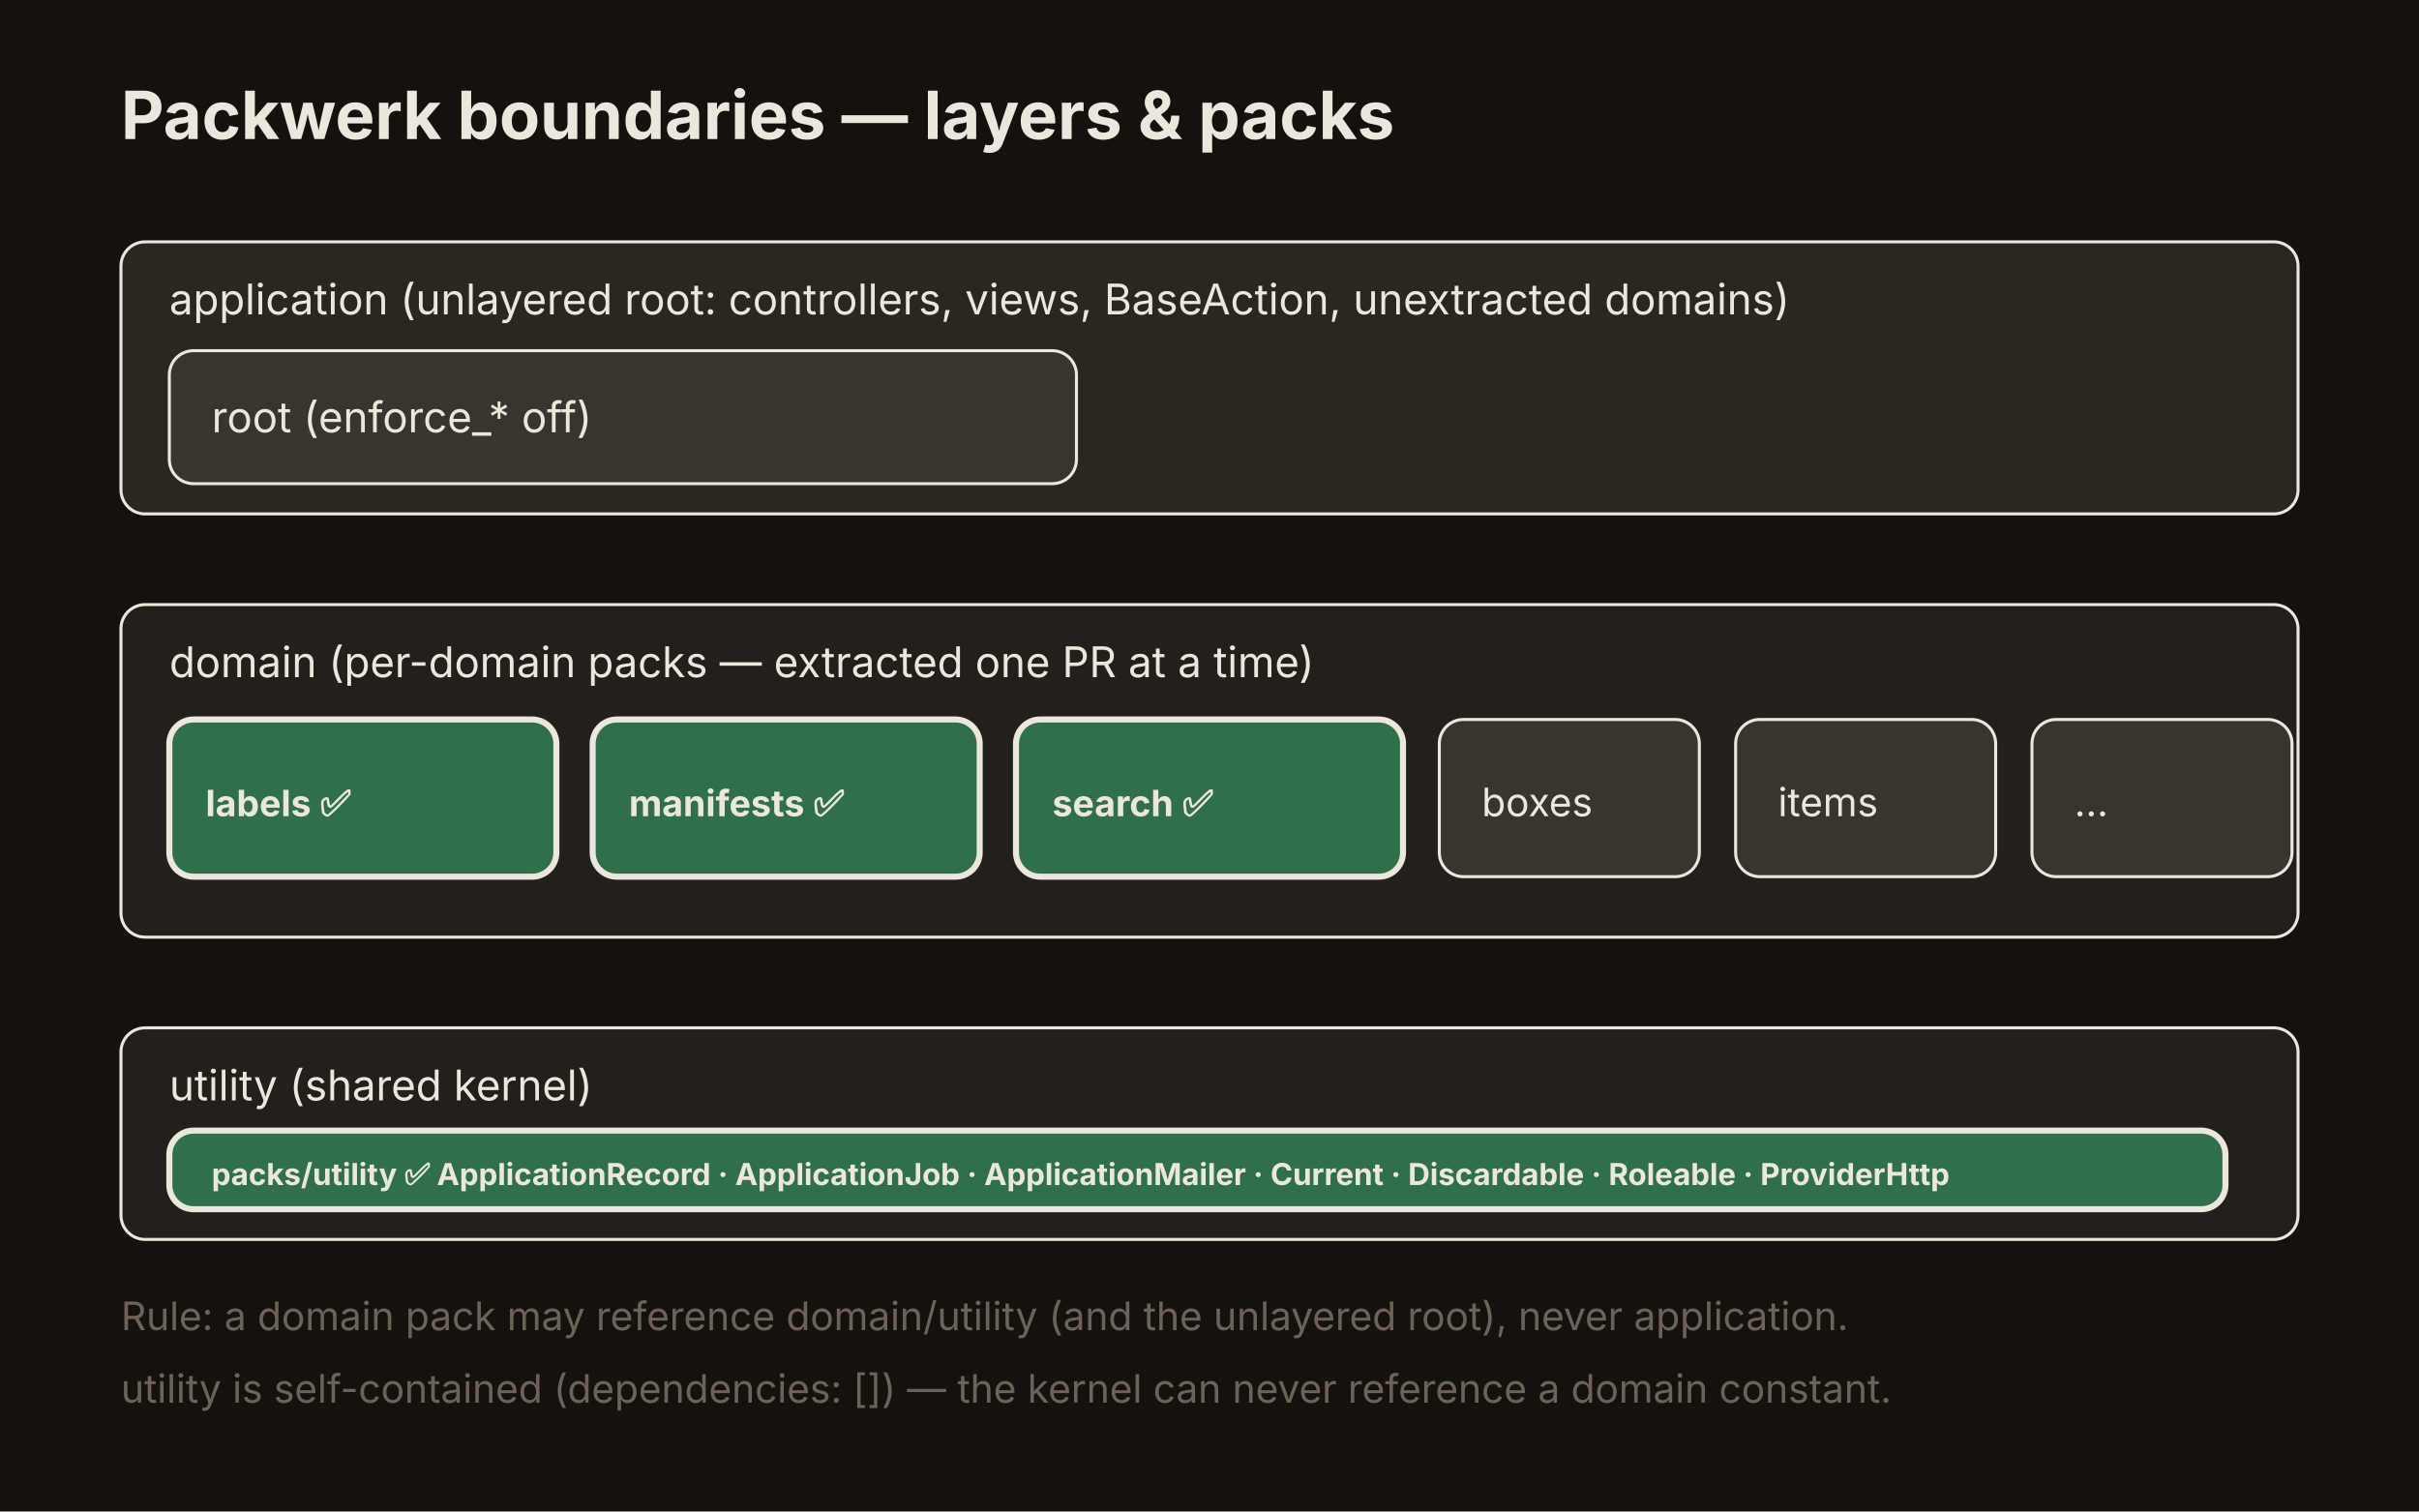
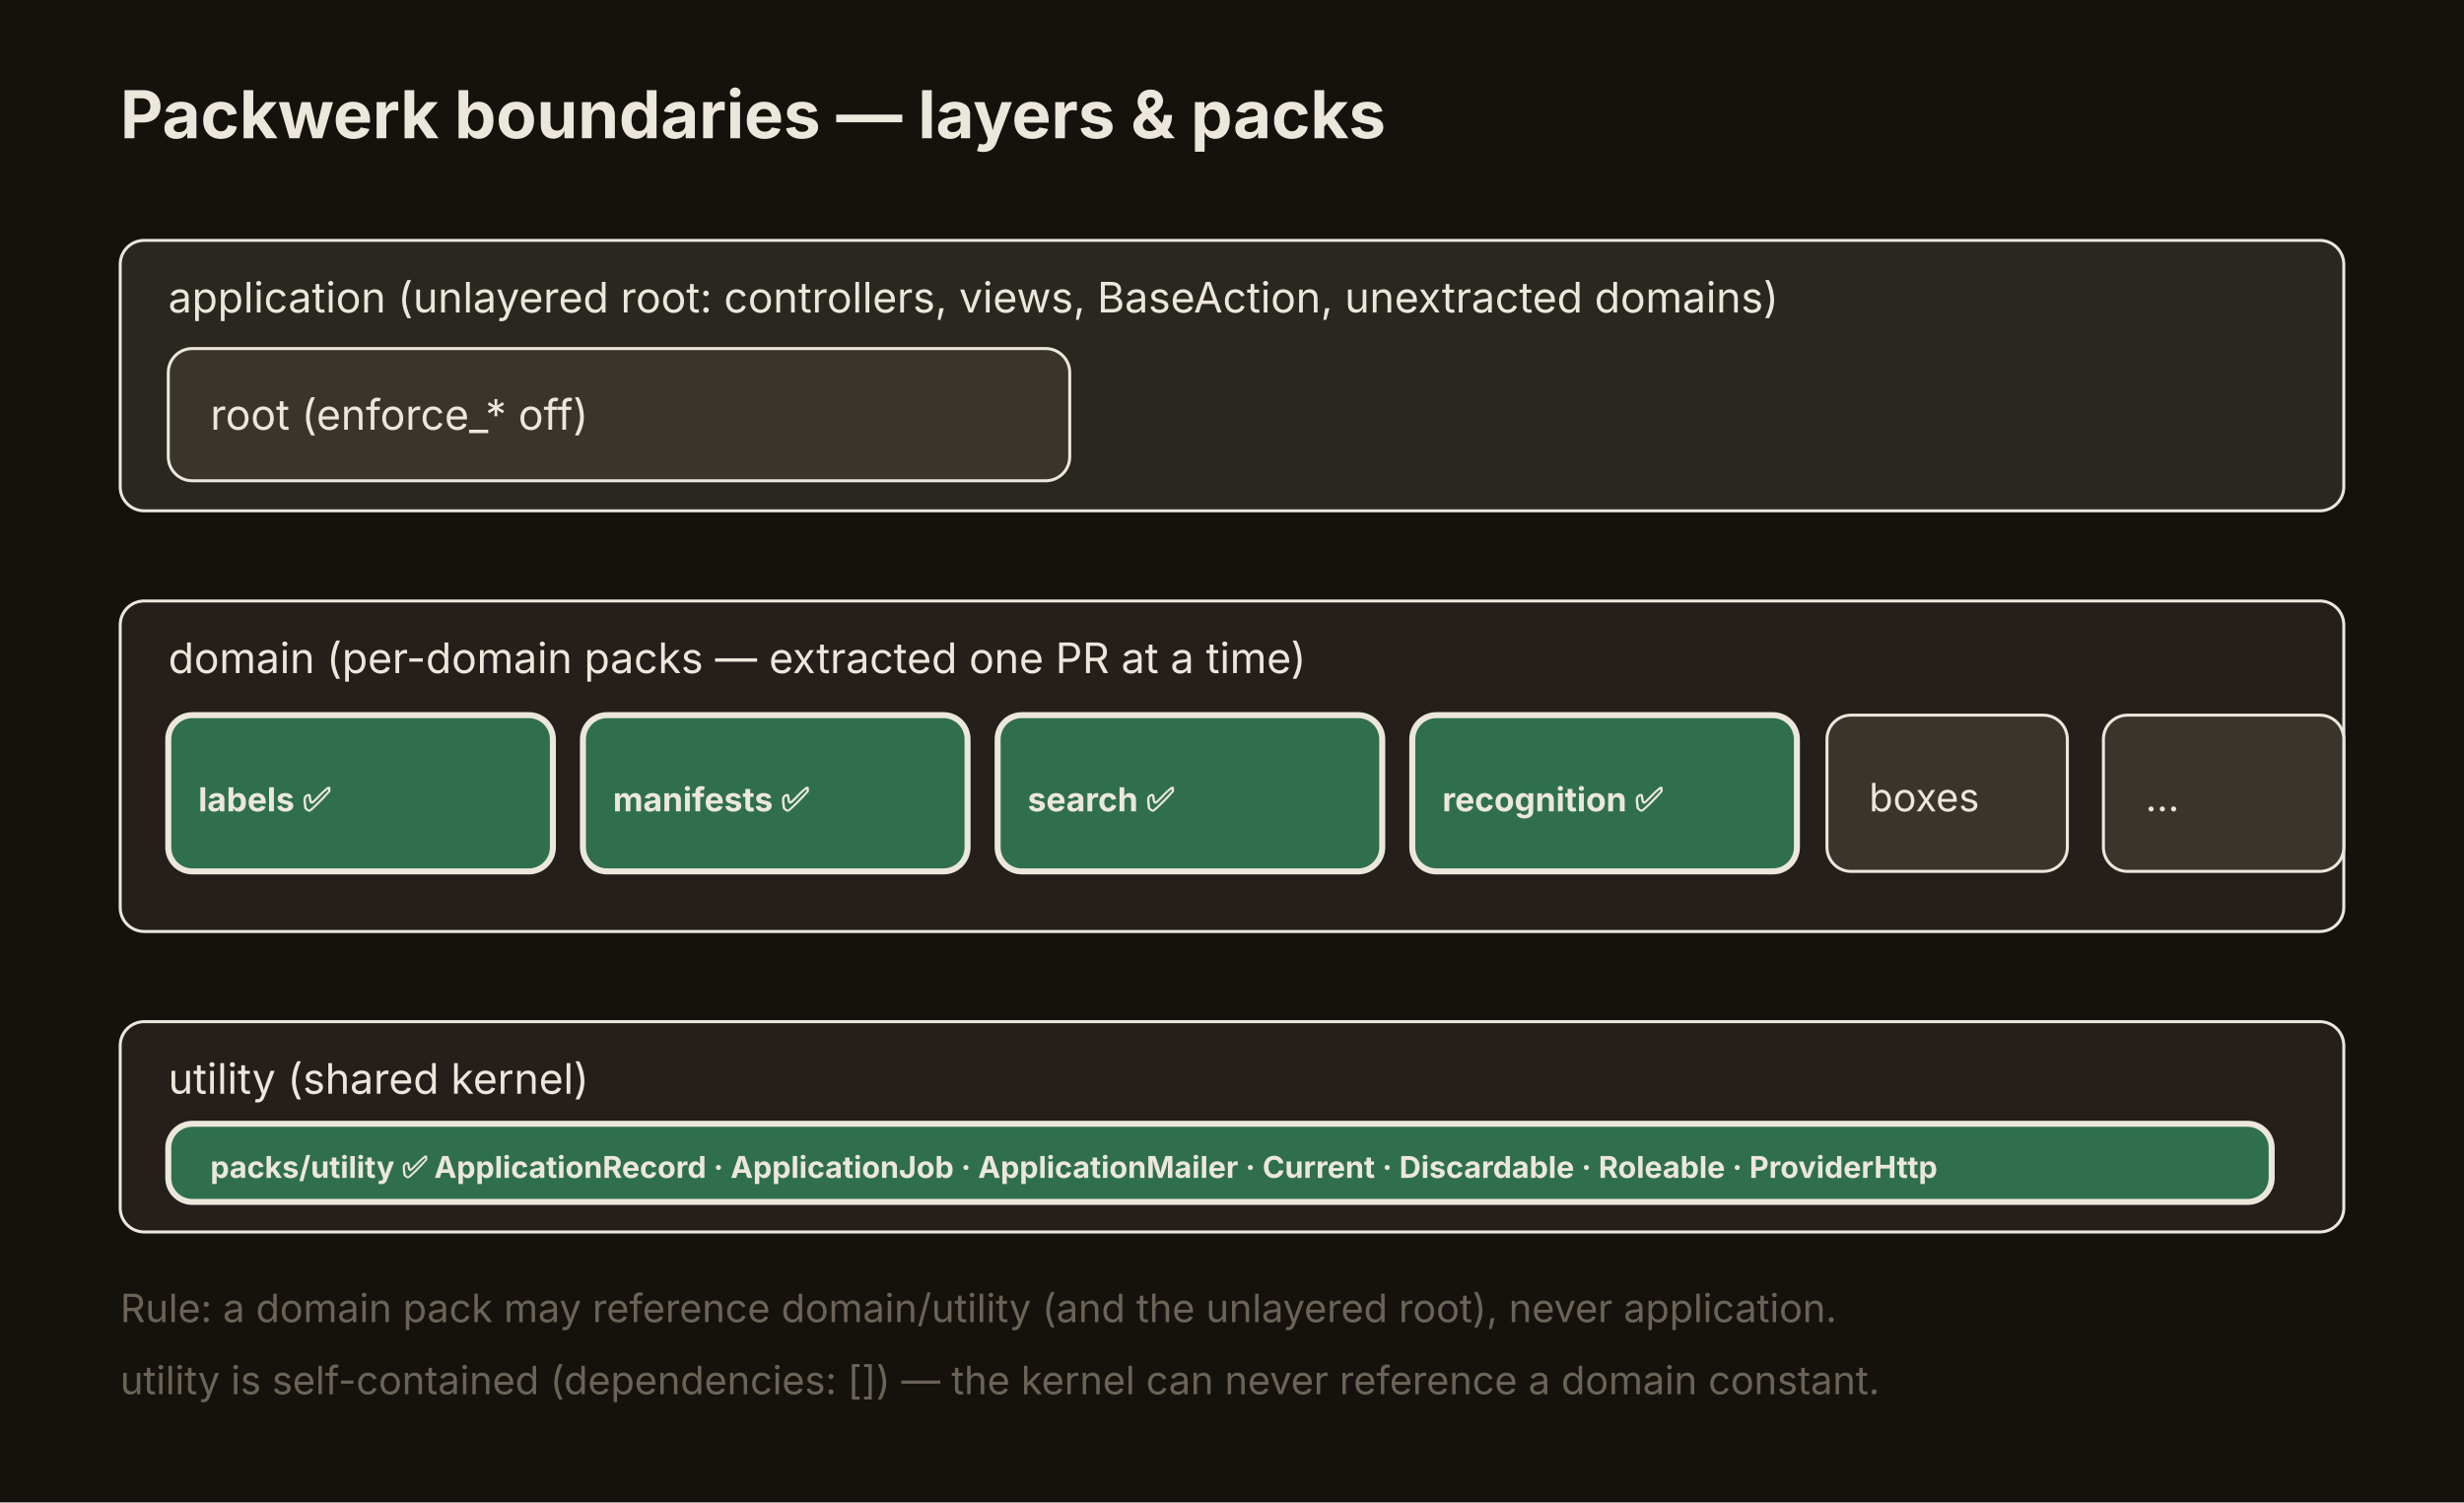
- <svg xmlns="http://www.w3.org/2000/svg" width="800" height="500" viewBox="0 0 800 500">
-   <rect x="0" y="0" width="800" height="500" rx="0" fill="#15120E" stroke="#15120E" stroke-width="0" />
-   <text x="40" y="46" font-family="Inter,Segoe UI,sans-serif" font-size="22" font-weight="bold" fill="#ECE7DC">Packwerk boundaries — layers &amp; packs</text>
-   <rect x="40" y="80" width="720" height="90" rx="8" fill="#2A2620" stroke="#ECE7DC" stroke-width="1" />
-   <text x="56" y="104" font-family="Inter,Segoe UI,sans-serif" font-size="14" font-weight="normal" fill="#ECE7DC">application  (unlayered root: controllers, views, BaseAction, unextracted domains)</text>
+ <svg xmlns="http://www.w3.org/2000/svg" width="820" height="500" viewBox="0 0 820 500">
+   <rect x="0" y="0" width="820" height="500" rx="0" fill="#15120E" stroke="#15120E" stroke-width="0" />
+   <text x="40" y="46" font-family="Inter,sans-serif" font-size="22" font-weight="bold" fill="#ECE7DC">Packwerk boundaries — layers &amp; packs</text>
+   <rect x="40" y="80" width="740" height="90" rx="8" fill="#2A2620" stroke="#ECE7DC" stroke-width="1" />
+   <text x="56" y="104" font-family="Inter,sans-serif" font-size="14" font-weight="normal" fill="#ECE7DC">application  (unlayered root: controllers, views, BaseAction, unextracted domains)</text>
  <rect x="56" y="116" width="300" height="44" rx="8" fill="#3A352C" stroke="#ECE7DC" stroke-width="1" />
-   <text x="70" y="143" font-family="Inter,Segoe UI,sans-serif" font-size="14" font-weight="normal" fill="#ECE7DC">root  (enforce_* off)</text>
-   <rect x="40" y="200" width="720" height="110" rx="8" fill="#241F1A" stroke="#ECE7DC" stroke-width="1" />
-   <text x="56" y="224" font-family="Inter,Segoe UI,sans-serif" font-size="14" font-weight="normal" fill="#ECE7DC">domain  (per-domain packs — extracted one PR at a time)</text>
+   <text x="70" y="143" font-family="Inter,sans-serif" font-size="14" font-weight="normal" fill="#ECE7DC">root  (enforce_* off)</text>
+   <rect x="40" y="200" width="740" height="110" rx="8" fill="#241F1A" stroke="#ECE7DC" stroke-width="1" />
+   <text x="56" y="224" font-family="Inter,sans-serif" font-size="14" font-weight="normal" fill="#ECE7DC">domain  (per-domain packs — extracted one PR at a time)</text>
  <rect x="56" y="238" width="128" height="52" rx="8" fill="#2F6F4E" stroke="#ECE7DC" stroke-width="2" />
-   <text x="68" y="270" font-family="Inter,Segoe UI,sans-serif" font-size="12" font-weight="bold" fill="#ECE7DC">labels ✅</text>
-   <rect x="196" y="238" width="128" height="52" rx="8" fill="#2F6F4E" stroke="#ECE7DC" stroke-width="2" />
-   <text x="208" y="270" font-family="Inter,Segoe UI,sans-serif" font-size="12" font-weight="bold" fill="#ECE7DC">manifests ✅</text>
-   <rect x="336" y="238" width="128" height="52" rx="8" fill="#2F6F4E" stroke="#ECE7DC" stroke-width="2" />
-   <text x="348" y="270" font-family="Inter,Segoe UI,sans-serif" font-size="12" font-weight="bold" fill="#ECE7DC">search ✅</text>
-   <rect x="476" y="238" width="86" height="52" rx="8" fill="#3A352C" stroke="#ECE7DC" stroke-width="1" />
-   <text x="490" y="270" font-family="Inter,Segoe UI,sans-serif" font-size="13" font-weight="normal" fill="#ECE7DC">boxes</text>
-   <rect x="574" y="238" width="86" height="52" rx="8" fill="#3A352C" stroke="#ECE7DC" stroke-width="1" />
-   <text x="588" y="270" font-family="Inter,Segoe UI,sans-serif" font-size="13" font-weight="normal" fill="#ECE7DC">items</text>
-   <rect x="672" y="238" width="86" height="52" rx="8" fill="#3A352C" stroke="#ECE7DC" stroke-width="1" />
-   <text x="686" y="270" font-family="Inter,Segoe UI,sans-serif" font-size="13" font-weight="normal" fill="#ECE7DC">…</text>
-   <rect x="40" y="340" width="720" height="70" rx="8" fill="#241F1A" stroke="#ECE7DC" stroke-width="1" />
-   <text x="56" y="364" font-family="Inter,Segoe UI,sans-serif" font-size="14" font-weight="normal" fill="#ECE7DC">utility  (shared kernel)</text>
-   <rect x="56" y="374" width="680" height="26" rx="8" fill="#2F6F4E" stroke="#ECE7DC" stroke-width="2" />
-   <text x="70" y="392" font-family="Inter,Segoe UI,sans-serif" font-size="10" font-weight="bold" fill="#ECE7DC">packs/utility ✅  ApplicationRecord · ApplicationJob · ApplicationMailer · Current · Discardable · Roleable · ProviderHttp</text>
-   <text x="40" y="440" font-family="Inter,Segoe UI,sans-serif" font-size="13" font-weight="normal" fill="#6B6357">Rule: a domain pack may reference domain/utility (and the unlayered root), never application.</text>
-   <text x="40" y="464" font-family="Inter,Segoe UI,sans-serif" font-size="13" font-weight="normal" fill="#6B6357">utility is self-contained (dependencies: []) — the kernel can never reference a domain constant.</text>
+   <text x="66" y="270" font-family="Inter,sans-serif" font-size="11" font-weight="bold" fill="#ECE7DC">labels ✅</text>
+   <rect x="194" y="238" width="128" height="52" rx="8" fill="#2F6F4E" stroke="#ECE7DC" stroke-width="2" />
+   <text x="204" y="270" font-family="Inter,sans-serif" font-size="11" font-weight="bold" fill="#ECE7DC">manifests ✅</text>
+   <rect x="332" y="238" width="128" height="52" rx="8" fill="#2F6F4E" stroke="#ECE7DC" stroke-width="2" />
+   <text x="342" y="270" font-family="Inter,sans-serif" font-size="11" font-weight="bold" fill="#ECE7DC">search ✅</text>
+   <rect x="470" y="238" width="128" height="52" rx="8" fill="#2F6F4E" stroke="#ECE7DC" stroke-width="2" />
+   <text x="480" y="270" font-family="Inter,sans-serif" font-size="11" font-weight="bold" fill="#ECE7DC">recognition ✅</text>
+   <rect x="608" y="238" width="80" height="52" rx="8" fill="#3A352C" stroke="#ECE7DC" stroke-width="1" />
+   <text x="622" y="270" font-family="Inter,sans-serif" font-size="13" font-weight="normal" fill="#ECE7DC">boxes</text>
+   <rect x="700" y="238" width="80" height="52" rx="8" fill="#3A352C" stroke="#ECE7DC" stroke-width="1" />
+   <text x="714" y="270" font-family="Inter,sans-serif" font-size="13" font-weight="normal" fill="#ECE7DC">…</text>
+   <rect x="40" y="340" width="740" height="70" rx="8" fill="#241F1A" stroke="#ECE7DC" stroke-width="1" />
+   <text x="56" y="364" font-family="Inter,sans-serif" font-size="14" font-weight="normal" fill="#ECE7DC">utility  (shared kernel)</text>
+   <rect x="56" y="374" width="700" height="26" rx="8" fill="#2F6F4E" stroke="#ECE7DC" stroke-width="2" />
+   <text x="70" y="392" font-family="Inter,sans-serif" font-size="10" font-weight="bold" fill="#ECE7DC">packs/utility ✅  ApplicationRecord · ApplicationJob · ApplicationMailer · Current · Discardable · Roleable · ProviderHttp</text>
+   <text x="40" y="440" font-family="Inter,sans-serif" font-size="13" font-weight="normal" fill="#6B6357">Rule: a domain pack may reference domain/utility (and the unlayered root), never application.</text>
+   <text x="40" y="464" font-family="Inter,sans-serif" font-size="13" font-weight="normal" fill="#6B6357">utility is self-contained (dependencies: []) — the kernel can never reference a domain constant.</text>
</svg>
